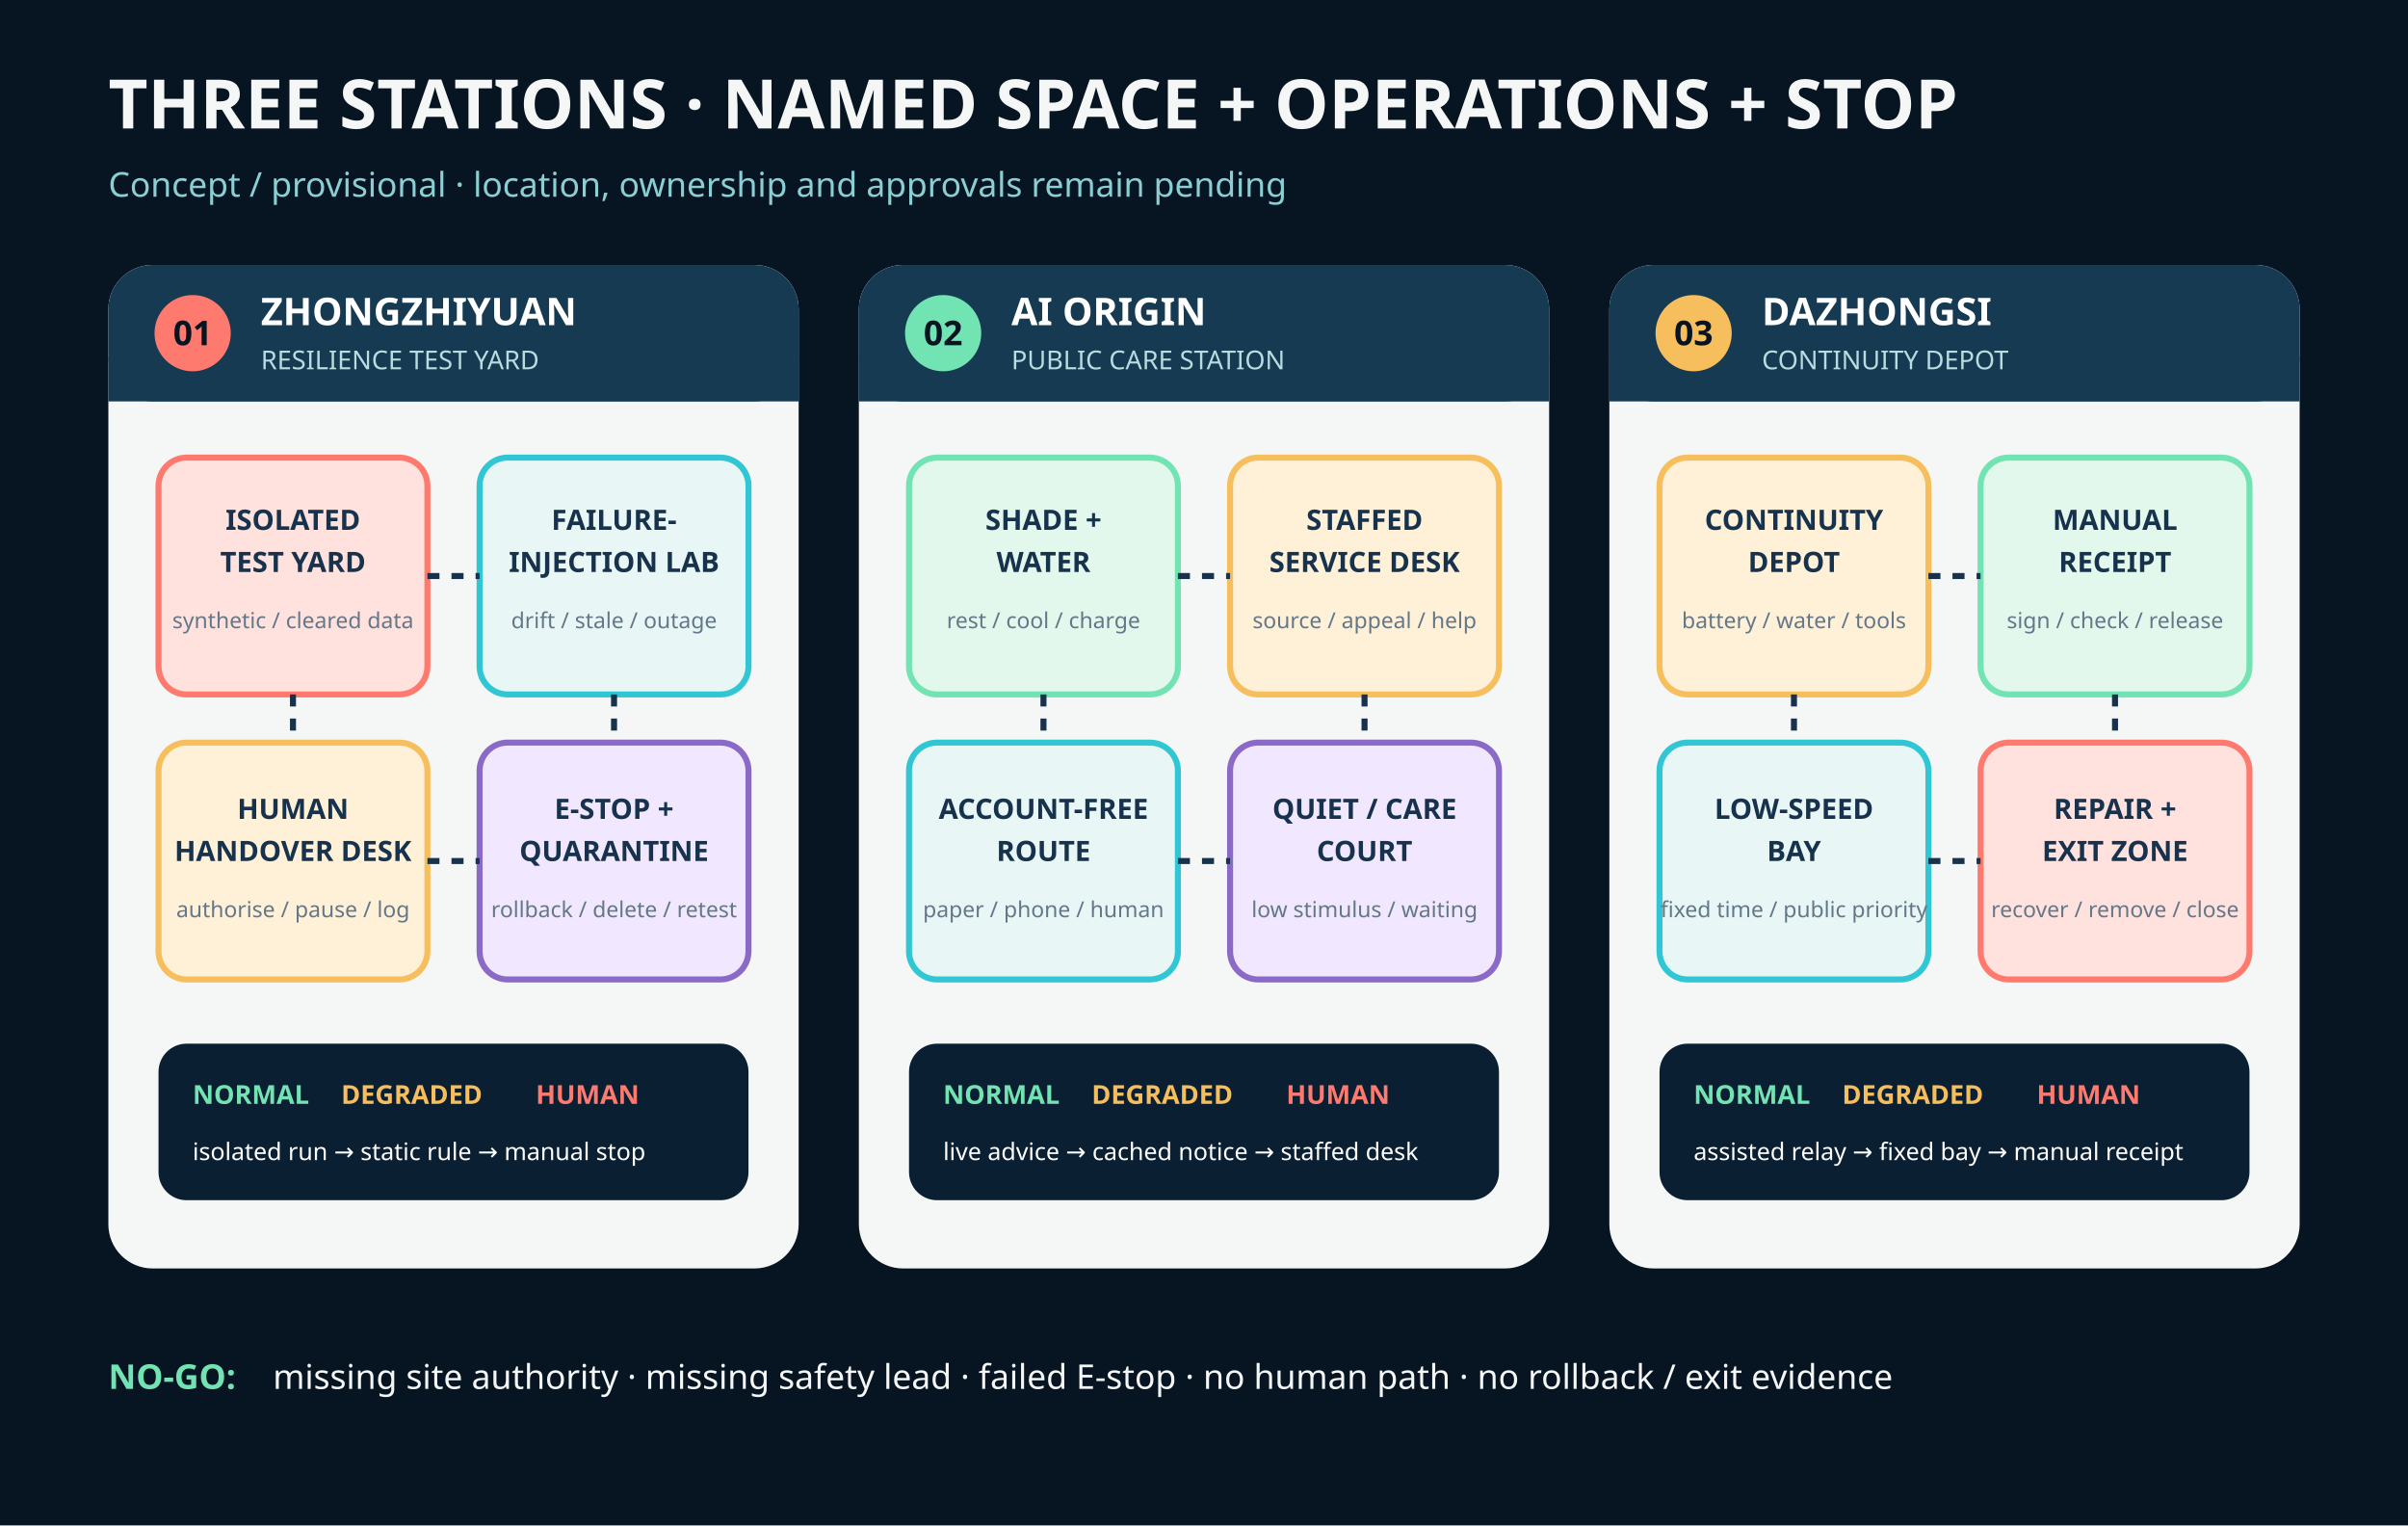
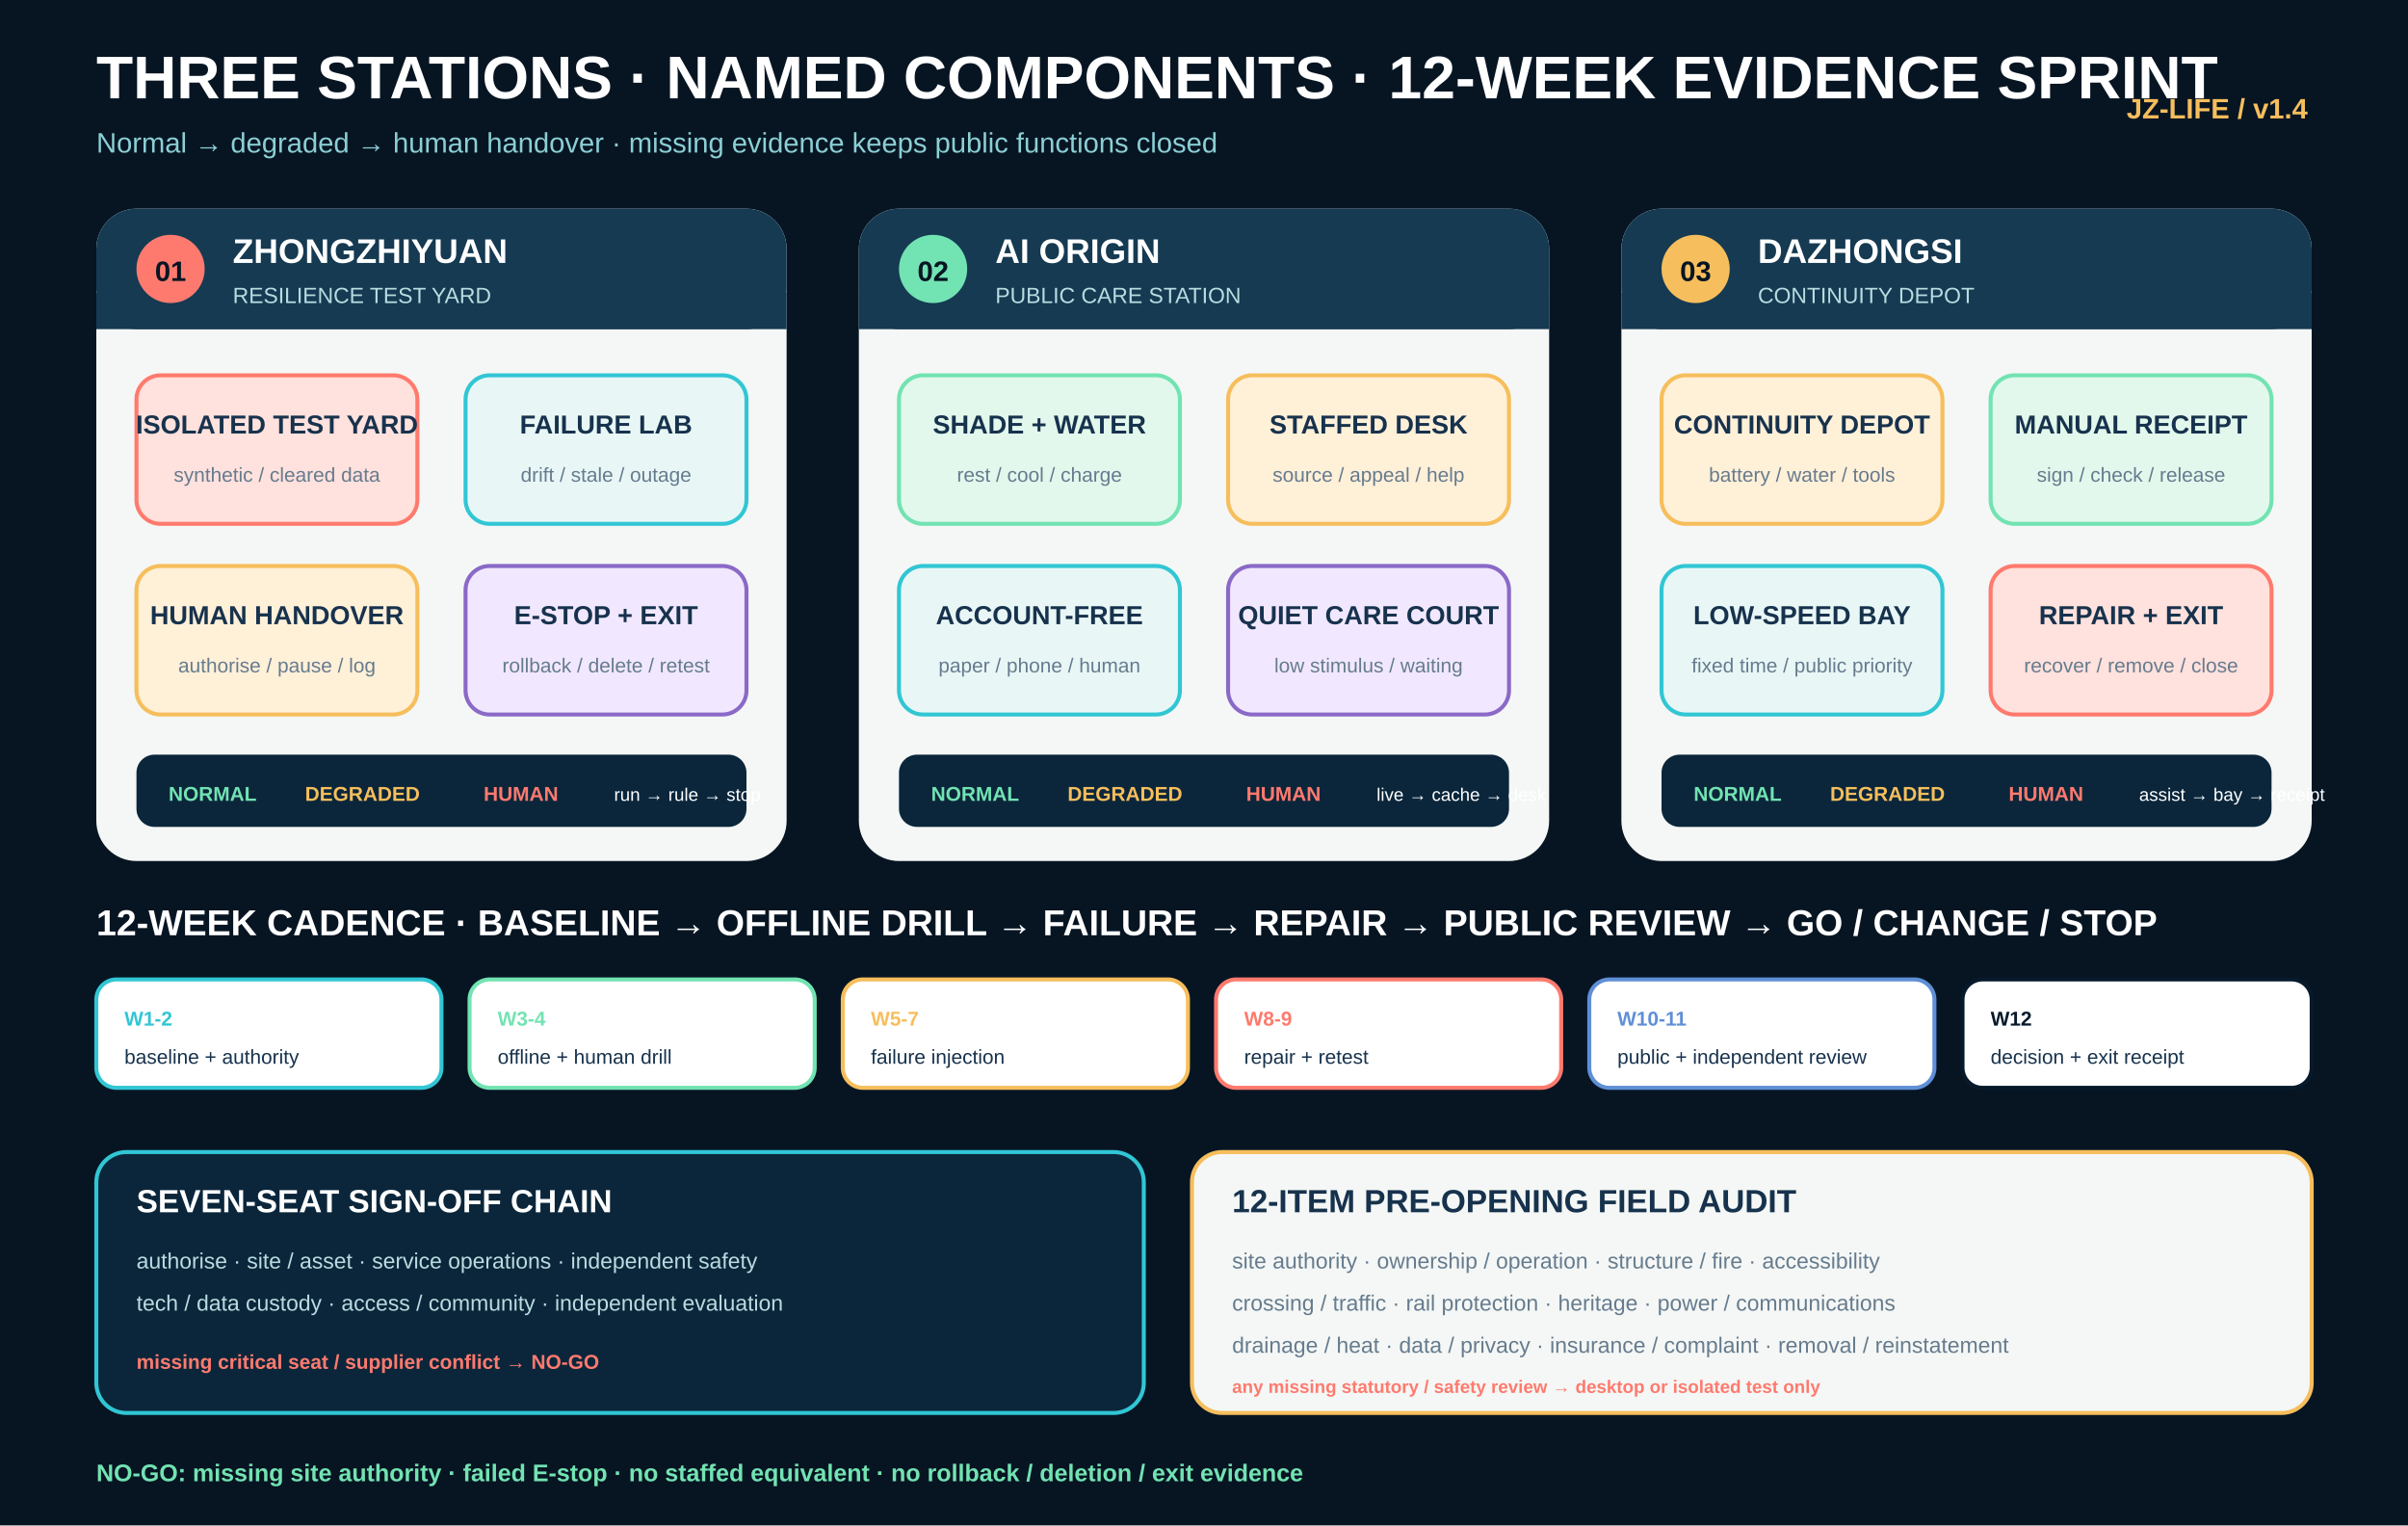
- <svg xmlns="http://www.w3.org/2000/svg" viewBox="0 0 1200 760" role="img" aria-labelledby="title desc">
+ <svg xmlns="http://www.w3.org/2000/svg" viewBox="0 0 1200 760" role="img" aria-labelledby="t d">
  <rect width="1200" height="760" fill="#071523" />
-   <text x="54" y="64" fill="#F4F7F5" font-family="sans-serif" font-size="34" font-weight="700">THREE STATIONS · NAMED SPACE + OPERATIONS + STOP</text>
-   <text x="54" y="98" fill="#8BCFD5" font-family="sans-serif" font-size="17">Concept / provisional · location, ownership and approvals remain pending</text>
-   <g transform="translate(54 132)">
-     <rect width="344" height="500" rx="22" fill="#F4F7F5" />
-     <rect width="344" height="68" rx="22" fill="#153A52" />
-     <rect y="46" width="344" height="22" fill="#153A52" />
-     <circle cx="42" cy="34" r="19" fill="#FF7A6E" />
-     <text x="42" y="40" text-anchor="middle" fill="#071523" font-family="sans-serif" font-size="17" font-weight="700">01</text>
-     <text x="76" y="30" fill="#FFFFFF" font-family="sans-serif" font-size="19" font-weight="700">ZHONGZHIYUAN</text>
-     <text x="76" y="52" fill="#B9DCE0" font-family="sans-serif" font-size="13">RESILIENCE TEST YARD</text>
-     <rect x="25" y="96" width="134" height="118" rx="14" fill="#FFE1DD" stroke="#FF7A6E" stroke-width="3" />
-     <text x="92" y="132" text-anchor="middle" fill="#17324D" font-family="sans-serif" font-size="14" font-weight="700">ISOLATED</text>
-     <text x="92" y="153" text-anchor="middle" fill="#17324D" font-family="sans-serif" font-size="14" font-weight="700">TEST YARD</text>
-     <text x="92" y="181" text-anchor="middle" fill="#647789" font-family="sans-serif" font-size="11">synthetic / cleared data</text>
-     <rect x="185" y="96" width="134" height="118" rx="14" fill="#E8F7F6" stroke="#31C6D4" stroke-width="3" />
-     <text x="252" y="132" text-anchor="middle" fill="#17324D" font-family="sans-serif" font-size="14" font-weight="700">FAILURE-</text>
-     <text x="252" y="153" text-anchor="middle" fill="#17324D" font-family="sans-serif" font-size="14" font-weight="700">INJECTION LAB</text>
-     <text x="252" y="181" text-anchor="middle" fill="#647789" font-family="sans-serif" font-size="11">drift / stale / outage</text>
-     <rect x="25" y="238" width="134" height="118" rx="14" fill="#FFF0D8" stroke="#F6BE5C" stroke-width="3" />
-     <text x="92" y="276" text-anchor="middle" fill="#17324D" font-family="sans-serif" font-size="14" font-weight="700">HUMAN</text>
-     <text x="92" y="297" text-anchor="middle" fill="#17324D" font-family="sans-serif" font-size="14" font-weight="700">HANDOVER DESK</text>
-     <text x="92" y="325" text-anchor="middle" fill="#647789" font-family="sans-serif" font-size="11">authorise / pause / log</text>
-     <rect x="185" y="238" width="134" height="118" rx="14" fill="#F1E8FF" stroke="#8A69C7" stroke-width="3" />
-     <text x="252" y="276" text-anchor="middle" fill="#17324D" font-family="sans-serif" font-size="14" font-weight="700">E-STOP +</text>
-     <text x="252" y="297" text-anchor="middle" fill="#17324D" font-family="sans-serif" font-size="14" font-weight="700">QUARANTINE</text>
-     <text x="252" y="325" text-anchor="middle" fill="#647789" font-family="sans-serif" font-size="11">rollback / delete / retest</text>
-     <path d="M92 214V238M252 214V238M159 155H185M159 297H185" stroke="#17324D" stroke-width="3" stroke-dasharray="6 6" />
-     <rect x="25" y="388" width="294" height="78" rx="14" fill="#0B1F33" />
-     <text x="42" y="418" fill="#72E3B2" font-family="sans-serif" font-size="13" font-weight="700">NORMAL</text>
-     <text x="116" y="418" fill="#F6BE5C" font-family="sans-serif" font-size="13" font-weight="700">DEGRADED</text>
-     <text x="213" y="418" fill="#FF7A6E" font-family="sans-serif" font-size="13" font-weight="700">HUMAN</text>
-     <text x="42" y="446" fill="#FFFFFF" font-family="sans-serif" font-size="12">isolated run → static rule → manual stop</text>
+   <text x="48" y="49" fill="#fff" font-family="Arial,sans-serif" font-size="30" font-weight="700">THREE STATIONS · NAMED COMPONENTS · 12-WEEK EVIDENCE SPRINT</text>
+   <text x="48" y="76" fill="#8bcfd5" font-family="Arial,sans-serif" font-size="14">Normal → degraded → human handover · missing evidence keeps public functions closed</text>
+   <text x="1150" y="59" text-anchor="end" fill="#f6be5c" font-family="Arial,sans-serif" font-size="14" font-weight="700">JZ-LIFE / v1.4</text>
+   <g font-family="Arial,sans-serif">
+     <g transform="translate(48 104)">
+       <rect width="344" height="325" rx="20" fill="#f4f7f5" />
+       <rect width="344" height="60" rx="20" fill="#153a52" />
+       <rect y="42" width="344" height="18" fill="#153a52" />
+       <circle cx="37" cy="30" r="17" fill="#ff7a6e" />
+       <text x="37" y="36" text-anchor="middle" font-size="14" font-weight="700" fill="#071523">01</text>
+       <text x="68" y="27" font-size="17" font-weight="700" fill="#fff">ZHONGZHIYUAN</text>
+       <text x="68" y="47" font-size="11" fill="#b9dce0">RESILIENCE TEST YARD</text>
+       <rect x="20" y="83" width="140" height="74" rx="12" fill="#ffe1dd" stroke="#ff7a6e" stroke-width="2" />
+       <text x="90" y="112" text-anchor="middle" font-size="13" font-weight="700" fill="#17324d">ISOLATED TEST YARD</text>
+       <text x="90" y="136" text-anchor="middle" font-size="10" fill="#667b8e">synthetic / cleared data</text>
+       <rect x="184" y="83" width="140" height="74" rx="12" fill="#e8f7f6" stroke="#31c6d4" stroke-width="2" />
+       <text x="254" y="112" text-anchor="middle" font-size="13" font-weight="700" fill="#17324d">FAILURE LAB</text>
+       <text x="254" y="136" text-anchor="middle" font-size="10" fill="#667b8e">drift / stale / outage</text>
+       <rect x="20" y="178" width="140" height="74" rx="12" fill="#fff0d8" stroke="#f6be5c" stroke-width="2" />
+       <text x="90" y="207" text-anchor="middle" font-size="13" font-weight="700" fill="#17324d">HUMAN HANDOVER</text>
+       <text x="90" y="231" text-anchor="middle" font-size="10" fill="#667b8e">authorise / pause / log</text>
+       <rect x="184" y="178" width="140" height="74" rx="12" fill="#f1e8ff" stroke="#8a69c7" stroke-width="2" />
+       <text x="254" y="207" text-anchor="middle" font-size="13" font-weight="700" fill="#17324d">E-STOP + EXIT</text>
+       <text x="254" y="231" text-anchor="middle" font-size="10" fill="#667b8e">rollback / delete / retest</text>
+       <rect x="20" y="272" width="304" height="36" rx="9" fill="#0b263b" />
+       <text x="36" y="295" font-size="10" font-weight="700" fill="#72e3b2">NORMAL</text>
+       <text x="104" y="295" font-size="10" font-weight="700" fill="#f6be5c">DEGRADED</text>
+       <text x="193" y="295" font-size="10" font-weight="700" fill="#ff7a6e">HUMAN</text>
+       <text x="258" y="295" font-size="9" fill="#fff">run → rule → stop</text>
+     </g>
+     <g transform="translate(428 104)">
+       <rect width="344" height="325" rx="20" fill="#f4f7f5" />
+       <rect width="344" height="60" rx="20" fill="#153a52" />
+       <rect y="42" width="344" height="18" fill="#153a52" />
+       <circle cx="37" cy="30" r="17" fill="#72e3b2" />
+       <text x="37" y="36" text-anchor="middle" font-size="14" font-weight="700" fill="#071523">02</text>
+       <text x="68" y="27" font-size="17" font-weight="700" fill="#fff">AI ORIGIN</text>
+       <text x="68" y="47" font-size="11" fill="#b9dce0">PUBLIC CARE STATION</text>
+       <rect x="20" y="83" width="140" height="74" rx="12" fill="#e2f8ec" stroke="#72e3b2" stroke-width="2" />
+       <text x="90" y="112" text-anchor="middle" font-size="13" font-weight="700" fill="#17324d">SHADE + WATER</text>
+       <text x="90" y="136" text-anchor="middle" font-size="10" fill="#667b8e">rest / cool / charge</text>
+       <rect x="184" y="83" width="140" height="74" rx="12" fill="#fff0d8" stroke="#f6be5c" stroke-width="2" />
+       <text x="254" y="112" text-anchor="middle" font-size="13" font-weight="700" fill="#17324d">STAFFED DESK</text>
+       <text x="254" y="136" text-anchor="middle" font-size="10" fill="#667b8e">source / appeal / help</text>
+       <rect x="20" y="178" width="140" height="74" rx="12" fill="#e8f7f6" stroke="#31c6d4" stroke-width="2" />
+       <text x="90" y="207" text-anchor="middle" font-size="13" font-weight="700" fill="#17324d">ACCOUNT-FREE</text>
+       <text x="90" y="231" text-anchor="middle" font-size="10" fill="#667b8e">paper / phone / human</text>
+       <rect x="184" y="178" width="140" height="74" rx="12" fill="#f1e8ff" stroke="#8a69c7" stroke-width="2" />
+       <text x="254" y="207" text-anchor="middle" font-size="13" font-weight="700" fill="#17324d">QUIET CARE COURT</text>
+       <text x="254" y="231" text-anchor="middle" font-size="10" fill="#667b8e">low stimulus / waiting</text>
+       <rect x="20" y="272" width="304" height="36" rx="9" fill="#0b263b" />
+       <text x="36" y="295" font-size="10" font-weight="700" fill="#72e3b2">NORMAL</text>
+       <text x="104" y="295" font-size="10" font-weight="700" fill="#f6be5c">DEGRADED</text>
+       <text x="193" y="295" font-size="10" font-weight="700" fill="#ff7a6e">HUMAN</text>
+       <text x="258" y="295" font-size="9" fill="#fff">live → cache → desk</text>
+     </g>
+     <g transform="translate(808 104)">
+       <rect width="344" height="325" rx="20" fill="#f4f7f5" />
+       <rect width="344" height="60" rx="20" fill="#153a52" />
+       <rect y="42" width="344" height="18" fill="#153a52" />
+       <circle cx="37" cy="30" r="17" fill="#f6be5c" />
+       <text x="37" y="36" text-anchor="middle" font-size="14" font-weight="700" fill="#071523">03</text>
+       <text x="68" y="27" font-size="17" font-weight="700" fill="#fff">DAZHONGSI</text>
+       <text x="68" y="47" font-size="11" fill="#b9dce0">CONTINUITY DEPOT</text>
+       <rect x="20" y="83" width="140" height="74" rx="12" fill="#fff0d8" stroke="#f6be5c" stroke-width="2" />
+       <text x="90" y="112" text-anchor="middle" font-size="13" font-weight="700" fill="#17324d">CONTINUITY DEPOT</text>
+       <text x="90" y="136" text-anchor="middle" font-size="10" fill="#667b8e">battery / water / tools</text>
+       <rect x="184" y="83" width="140" height="74" rx="12" fill="#e2f8ec" stroke="#72e3b2" stroke-width="2" />
+       <text x="254" y="112" text-anchor="middle" font-size="13" font-weight="700" fill="#17324d">MANUAL RECEIPT</text>
+       <text x="254" y="136" text-anchor="middle" font-size="10" fill="#667b8e">sign / check / release</text>
+       <rect x="20" y="178" width="140" height="74" rx="12" fill="#e8f7f6" stroke="#31c6d4" stroke-width="2" />
+       <text x="90" y="207" text-anchor="middle" font-size="13" font-weight="700" fill="#17324d">LOW-SPEED BAY</text>
+       <text x="90" y="231" text-anchor="middle" font-size="10" fill="#667b8e">fixed time / public priority</text>
+       <rect x="184" y="178" width="140" height="74" rx="12" fill="#ffe1dd" stroke="#ff7a6e" stroke-width="2" />
+       <text x="254" y="207" text-anchor="middle" font-size="13" font-weight="700" fill="#17324d">REPAIR + EXIT</text>
+       <text x="254" y="231" text-anchor="middle" font-size="10" fill="#667b8e">recover / remove / close</text>
+       <rect x="20" y="272" width="304" height="36" rx="9" fill="#0b263b" />
+       <text x="36" y="295" font-size="10" font-weight="700" fill="#72e3b2">NORMAL</text>
+       <text x="104" y="295" font-size="10" font-weight="700" fill="#f6be5c">DEGRADED</text>
+       <text x="193" y="295" font-size="10" font-weight="700" fill="#ff7a6e">HUMAN</text>
+       <text x="258" y="295" font-size="9" fill="#fff">assist → bay → receipt</text>
+     </g>
  </g>
-   <g transform="translate(428 132)">
-     <rect width="344" height="500" rx="22" fill="#F4F7F5" />
-     <rect width="344" height="68" rx="22" fill="#153A52" />
-     <rect y="46" width="344" height="22" fill="#153A52" />
-     <circle cx="42" cy="34" r="19" fill="#72E3B2" />
-     <text x="42" y="40" text-anchor="middle" fill="#071523" font-family="sans-serif" font-size="17" font-weight="700">02</text>
-     <text x="76" y="30" fill="#FFFFFF" font-family="sans-serif" font-size="19" font-weight="700">AI ORIGIN</text>
-     <text x="76" y="52" fill="#B9DCE0" font-family="sans-serif" font-size="13">PUBLIC CARE STATION</text>
-     <rect x="25" y="96" width="134" height="118" rx="14" fill="#E2F8EC" stroke="#72E3B2" stroke-width="3" />
-     <text x="92" y="132" text-anchor="middle" fill="#17324D" font-family="sans-serif" font-size="14" font-weight="700">SHADE +</text>
-     <text x="92" y="153" text-anchor="middle" fill="#17324D" font-family="sans-serif" font-size="14" font-weight="700">WATER</text>
-     <text x="92" y="181" text-anchor="middle" fill="#647789" font-family="sans-serif" font-size="11">rest / cool / charge</text>
-     <rect x="185" y="96" width="134" height="118" rx="14" fill="#FFF0D8" stroke="#F6BE5C" stroke-width="3" />
-     <text x="252" y="132" text-anchor="middle" fill="#17324D" font-family="sans-serif" font-size="14" font-weight="700">STAFFED</text>
-     <text x="252" y="153" text-anchor="middle" fill="#17324D" font-family="sans-serif" font-size="14" font-weight="700">SERVICE DESK</text>
-     <text x="252" y="181" text-anchor="middle" fill="#647789" font-family="sans-serif" font-size="11">source / appeal / help</text>
-     <rect x="25" y="238" width="134" height="118" rx="14" fill="#E8F7F6" stroke="#31C6D4" stroke-width="3" />
-     <text x="92" y="276" text-anchor="middle" fill="#17324D" font-family="sans-serif" font-size="14" font-weight="700">ACCOUNT-FREE</text>
-     <text x="92" y="297" text-anchor="middle" fill="#17324D" font-family="sans-serif" font-size="14" font-weight="700">ROUTE</text>
-     <text x="92" y="325" text-anchor="middle" fill="#647789" font-family="sans-serif" font-size="11">paper / phone / human</text>
-     <rect x="185" y="238" width="134" height="118" rx="14" fill="#F1E8FF" stroke="#8A69C7" stroke-width="3" />
-     <text x="252" y="276" text-anchor="middle" fill="#17324D" font-family="sans-serif" font-size="14" font-weight="700">QUIET / CARE</text>
-     <text x="252" y="297" text-anchor="middle" fill="#17324D" font-family="sans-serif" font-size="14" font-weight="700">COURT</text>
-     <text x="252" y="325" text-anchor="middle" fill="#647789" font-family="sans-serif" font-size="11">low stimulus / waiting</text>
-     <path d="M92 214V238M252 214V238M159 155H185M159 297H185" stroke="#17324D" stroke-width="3" stroke-dasharray="6 6" />
-     <rect x="25" y="388" width="294" height="78" rx="14" fill="#0B1F33" />
-     <text x="42" y="418" fill="#72E3B2" font-family="sans-serif" font-size="13" font-weight="700">NORMAL</text>
-     <text x="116" y="418" fill="#F6BE5C" font-family="sans-serif" font-size="13" font-weight="700">DEGRADED</text>
-     <text x="213" y="418" fill="#FF7A6E" font-family="sans-serif" font-size="13" font-weight="700">HUMAN</text>
-     <text x="42" y="446" fill="#FFFFFF" font-family="sans-serif" font-size="12">live advice → cached notice → staffed desk</text>
+   <text x="48" y="466" fill="#fff" font-family="Arial,sans-serif" font-size="18" font-weight="700">12-WEEK CADENCE · BASELINE → OFFLINE DRILL → FAILURE → REPAIR → PUBLIC REVIEW → GO / CHANGE / STOP</text>
+   <g font-family="Arial,sans-serif" font-size="10">
+     <rect x="48" y="488" width="172" height="54" rx="10" fill="#fff" stroke="#31c6d4" stroke-width="2" />
+     <text x="62" y="511" fill="#31c6d4" font-weight="700">W1-2</text>
+     <text x="62" y="530" fill="#17324d">baseline + authority</text>
+     <rect x="234" y="488" width="172" height="54" rx="10" fill="#fff" stroke="#72e3b2" stroke-width="2" />
+     <text x="248" y="511" fill="#72e3b2" font-weight="700">W3-4</text>
+     <text x="248" y="530" fill="#17324d">offline + human drill</text>
+     <rect x="420" y="488" width="172" height="54" rx="10" fill="#fff" stroke="#f6be5c" stroke-width="2" />
+     <text x="434" y="511" fill="#f6be5c" font-weight="700">W5-7</text>
+     <text x="434" y="530" fill="#17324d">failure injection</text>
+     <rect x="606" y="488" width="172" height="54" rx="10" fill="#fff" stroke="#ff7a6e" stroke-width="2" />
+     <text x="620" y="511" fill="#ff7a6e" font-weight="700">W8-9</text>
+     <text x="620" y="530" fill="#17324d">repair + retest</text>
+     <rect x="792" y="488" width="172" height="54" rx="10" fill="#fff" stroke="#5f8fd6" stroke-width="2" />
+     <text x="806" y="511" fill="#5f8fd6" font-weight="700">W10-11</text>
+     <text x="806" y="530" fill="#17324d">public + independent review</text>
+     <rect x="978" y="488" width="174" height="54" rx="10" fill="#fff" stroke="#071a2b" stroke-width="2" />
+     <text x="992" y="511" fill="#071a2b" font-weight="700">W12</text>
+     <text x="992" y="530" fill="#17324d">decision + exit receipt</text>
  </g>
-   <g transform="translate(802 132)">
-     <rect width="344" height="500" rx="22" fill="#F4F7F5" />
-     <rect width="344" height="68" rx="22" fill="#153A52" />
-     <rect y="46" width="344" height="22" fill="#153A52" />
-     <circle cx="42" cy="34" r="19" fill="#F6BE5C" />
-     <text x="42" y="40" text-anchor="middle" fill="#071523" font-family="sans-serif" font-size="17" font-weight="700">03</text>
-     <text x="76" y="30" fill="#FFFFFF" font-family="sans-serif" font-size="19" font-weight="700">DAZHONGSI</text>
-     <text x="76" y="52" fill="#B9DCE0" font-family="sans-serif" font-size="13">CONTINUITY DEPOT</text>
-     <rect x="25" y="96" width="134" height="118" rx="14" fill="#FFF0D8" stroke="#F6BE5C" stroke-width="3" />
-     <text x="92" y="132" text-anchor="middle" fill="#17324D" font-family="sans-serif" font-size="14" font-weight="700">CONTINUITY</text>
-     <text x="92" y="153" text-anchor="middle" fill="#17324D" font-family="sans-serif" font-size="14" font-weight="700">DEPOT</text>
-     <text x="92" y="181" text-anchor="middle" fill="#647789" font-family="sans-serif" font-size="11">battery / water / tools</text>
-     <rect x="185" y="96" width="134" height="118" rx="14" fill="#E2F8EC" stroke="#72E3B2" stroke-width="3" />
-     <text x="252" y="132" text-anchor="middle" fill="#17324D" font-family="sans-serif" font-size="14" font-weight="700">MANUAL</text>
-     <text x="252" y="153" text-anchor="middle" fill="#17324D" font-family="sans-serif" font-size="14" font-weight="700">RECEIPT</text>
-     <text x="252" y="181" text-anchor="middle" fill="#647789" font-family="sans-serif" font-size="11">sign / check / release</text>
-     <rect x="25" y="238" width="134" height="118" rx="14" fill="#E8F7F6" stroke="#31C6D4" stroke-width="3" />
-     <text x="92" y="276" text-anchor="middle" fill="#17324D" font-family="sans-serif" font-size="14" font-weight="700">LOW-SPEED</text>
-     <text x="92" y="297" text-anchor="middle" fill="#17324D" font-family="sans-serif" font-size="14" font-weight="700">BAY</text>
-     <text x="92" y="325" text-anchor="middle" fill="#647789" font-family="sans-serif" font-size="11">fixed time / public priority</text>
-     <rect x="185" y="238" width="134" height="118" rx="14" fill="#FFE1DD" stroke="#FF7A6E" stroke-width="3" />
-     <text x="252" y="276" text-anchor="middle" fill="#17324D" font-family="sans-serif" font-size="14" font-weight="700">REPAIR +</text>
-     <text x="252" y="297" text-anchor="middle" fill="#17324D" font-family="sans-serif" font-size="14" font-weight="700">EXIT ZONE</text>
-     <text x="252" y="325" text-anchor="middle" fill="#647789" font-family="sans-serif" font-size="11">recover / remove / close</text>
-     <path d="M92 214V238M252 214V238M159 155H185M159 297H185" stroke="#17324D" stroke-width="3" stroke-dasharray="6 6" />
-     <rect x="25" y="388" width="294" height="78" rx="14" fill="#0B1F33" />
-     <text x="42" y="418" fill="#72E3B2" font-family="sans-serif" font-size="13" font-weight="700">NORMAL</text>
-     <text x="116" y="418" fill="#F6BE5C" font-family="sans-serif" font-size="13" font-weight="700">DEGRADED</text>
-     <text x="213" y="418" fill="#FF7A6E" font-family="sans-serif" font-size="13" font-weight="700">HUMAN</text>
-     <text x="42" y="446" fill="#FFFFFF" font-family="sans-serif" font-size="12">assisted relay → fixed bay → manual receipt</text>
+   <g font-family="Arial,sans-serif">
+     <rect x="48" y="574" width="522" height="130" rx="15" fill="#0b263b" stroke="#31c6d4" stroke-width="2" />
+     <text x="68" y="604" fill="#fff" font-size="16" font-weight="700">SEVEN-SEAT SIGN-OFF CHAIN</text>
+     <text x="68" y="632" fill="#b9dce0" font-size="11">authorise · site / asset · service operations · independent safety</text>
+     <text x="68" y="653" fill="#b9dce0" font-size="11">tech / data custody · access / community · independent evaluation</text>
+     <text x="68" y="682" fill="#ff7a6e" font-size="10" font-weight="700">missing critical seat / supplier conflict → NO-GO</text>
+     <rect x="594" y="574" width="558" height="130" rx="15" fill="#f4f7f5" stroke="#f6be5c" stroke-width="2" />
+     <text x="614" y="604" fill="#17324d" font-size="16" font-weight="700">12-ITEM PRE-OPENING FIELD AUDIT</text>
+     <text x="614" y="632" fill="#667b8e" font-size="11">site authority · ownership / operation · structure / fire · accessibility</text>
+     <text x="614" y="653" fill="#667b8e" font-size="11">crossing / traffic · rail protection · heritage · power / communications</text>
+     <text x="614" y="674" fill="#667b8e" font-size="11">drainage / heat · data / privacy · insurance / complaint · removal / reinstatement</text>
+     <text x="614" y="694" fill="#ff7a6e" font-size="9" font-weight="700">any missing statutory / safety review → desktop or isolated test only</text>
  </g>
-   <text x="54" y="692" fill="#72E3B2" font-family="sans-serif" font-size="17" font-weight="700">NO-GO:</text>
-   <text x="136" y="692" fill="#F4F7F5" font-family="sans-serif" font-size="17">missing site authority · missing safety lead · failed E-stop · no human path · no rollback / exit evidence</text>
+   <text x="48" y="738" fill="#72e3b2" font-family="Arial,sans-serif" font-size="12" font-weight="700">NO-GO: missing site authority · failed E-stop · no staffed equivalent · no rollback / deletion / exit evidence</text>
</svg>
